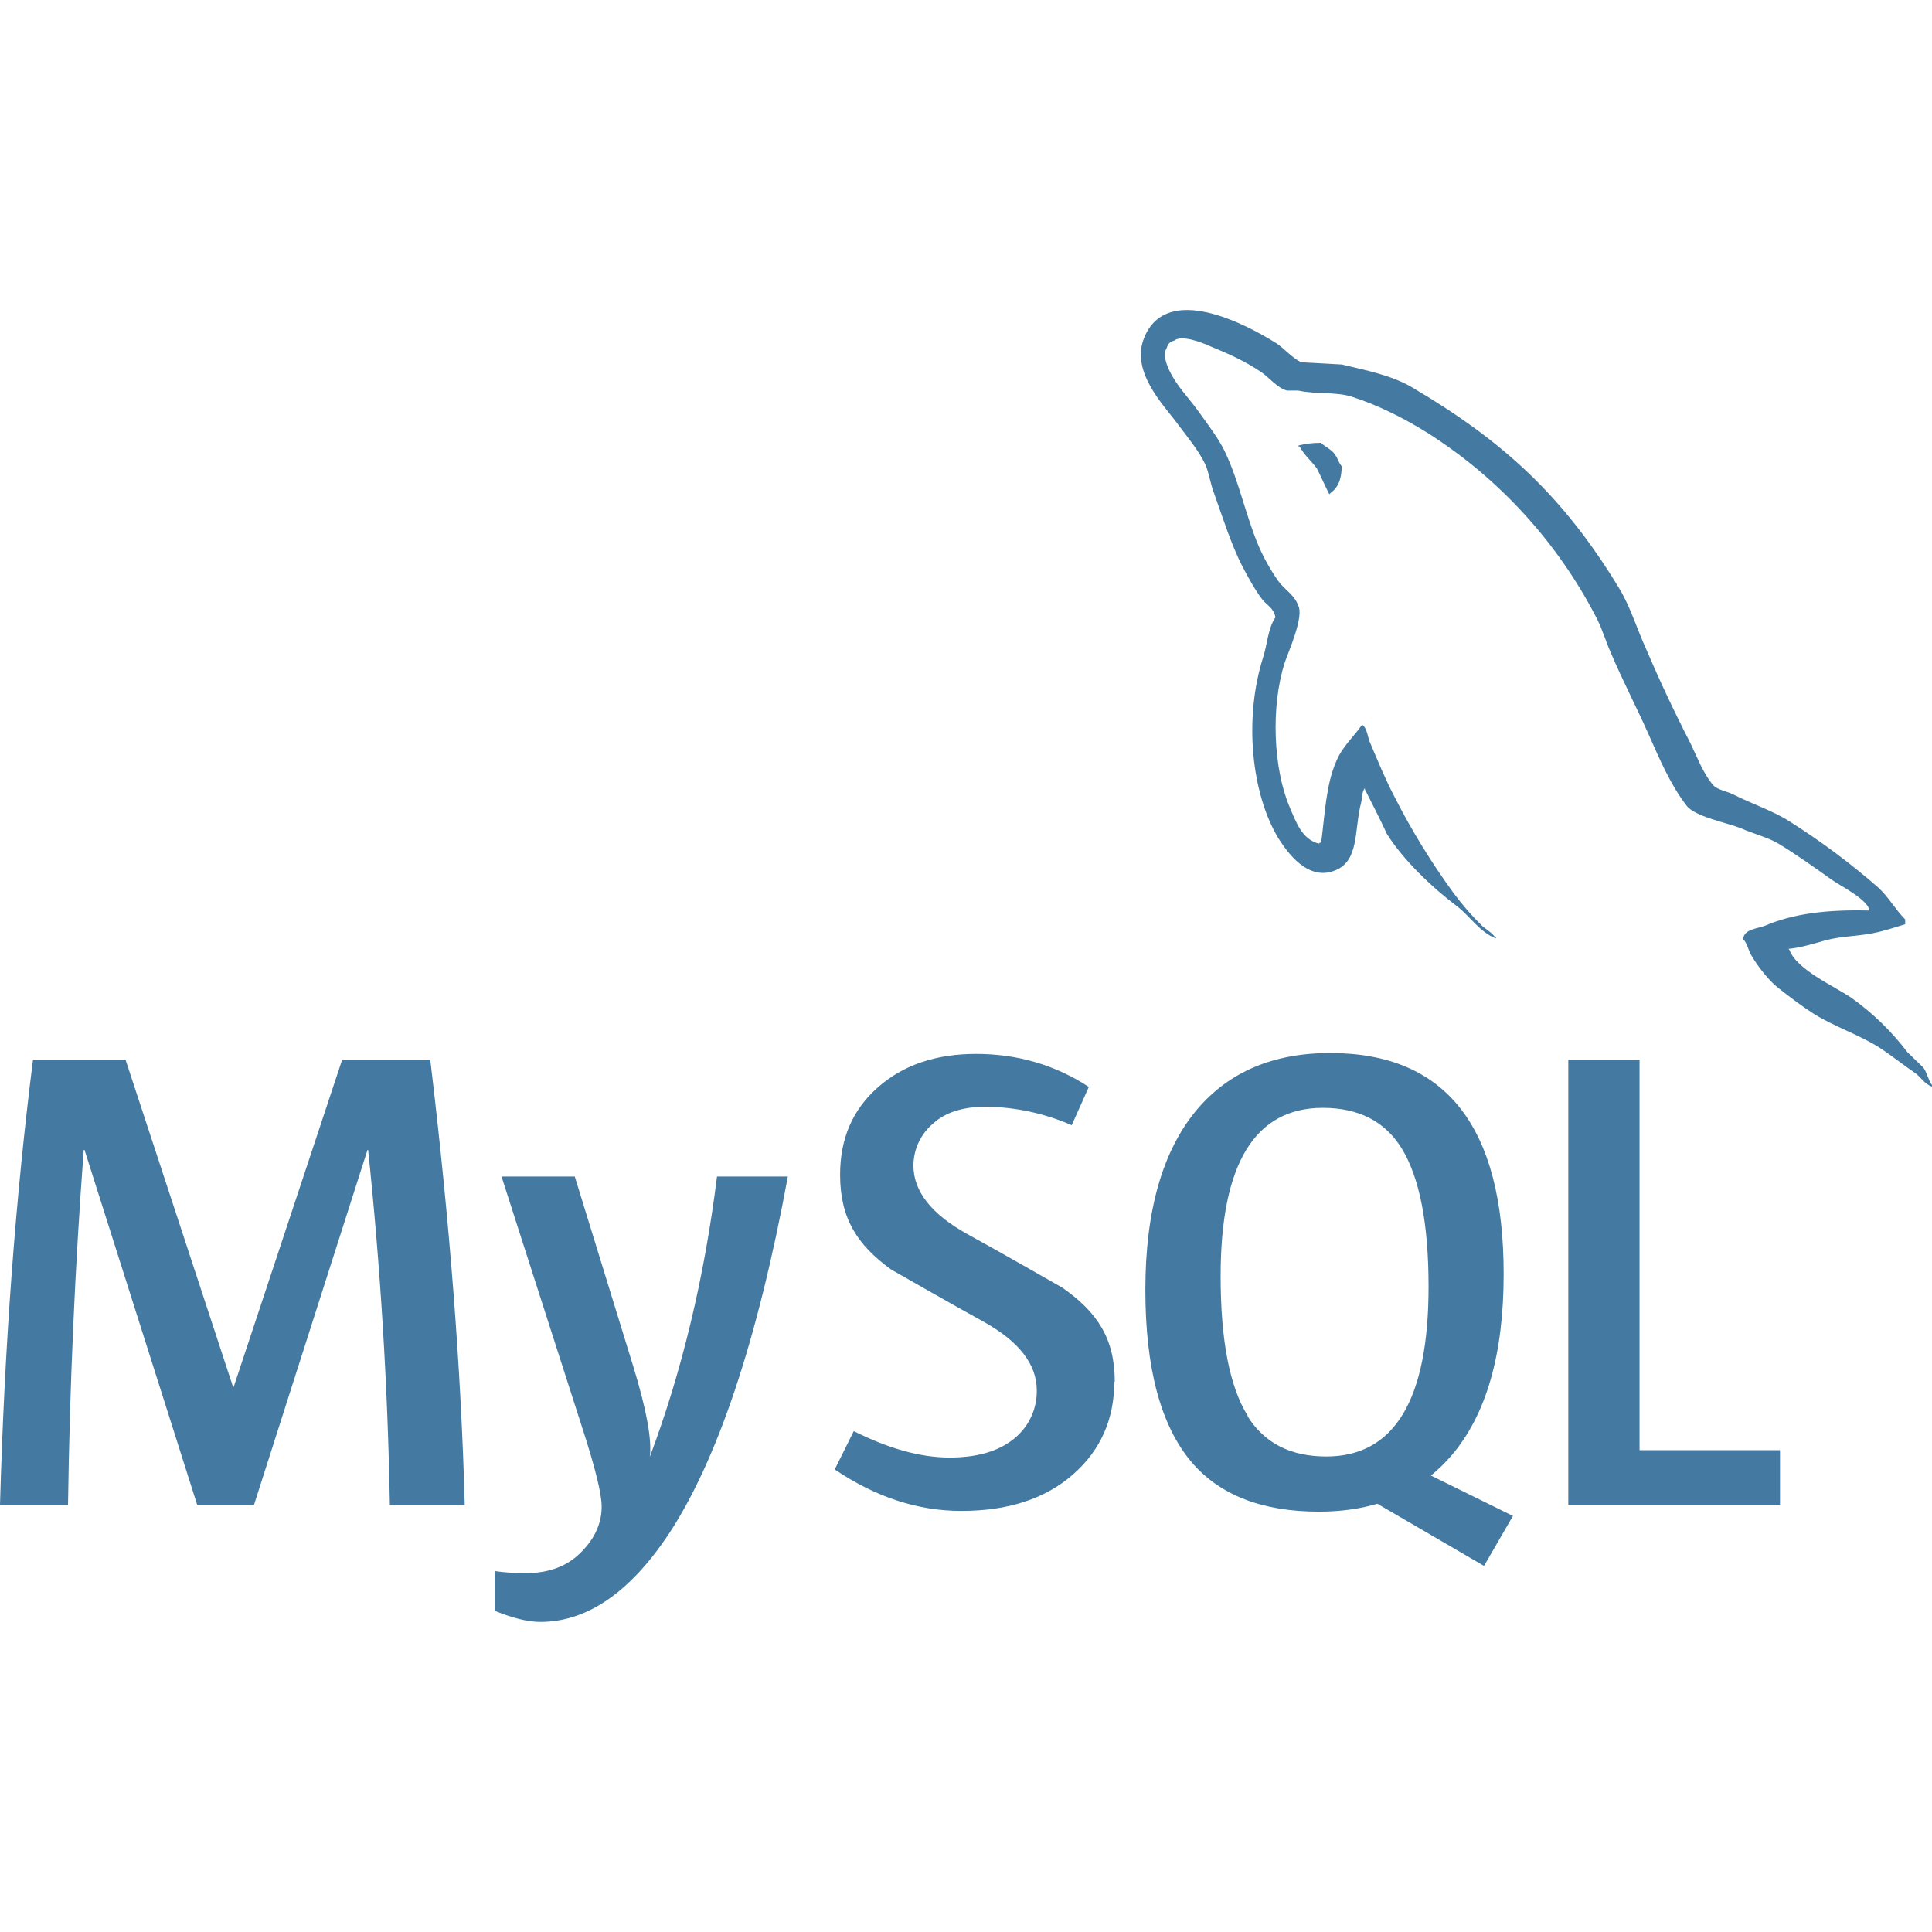
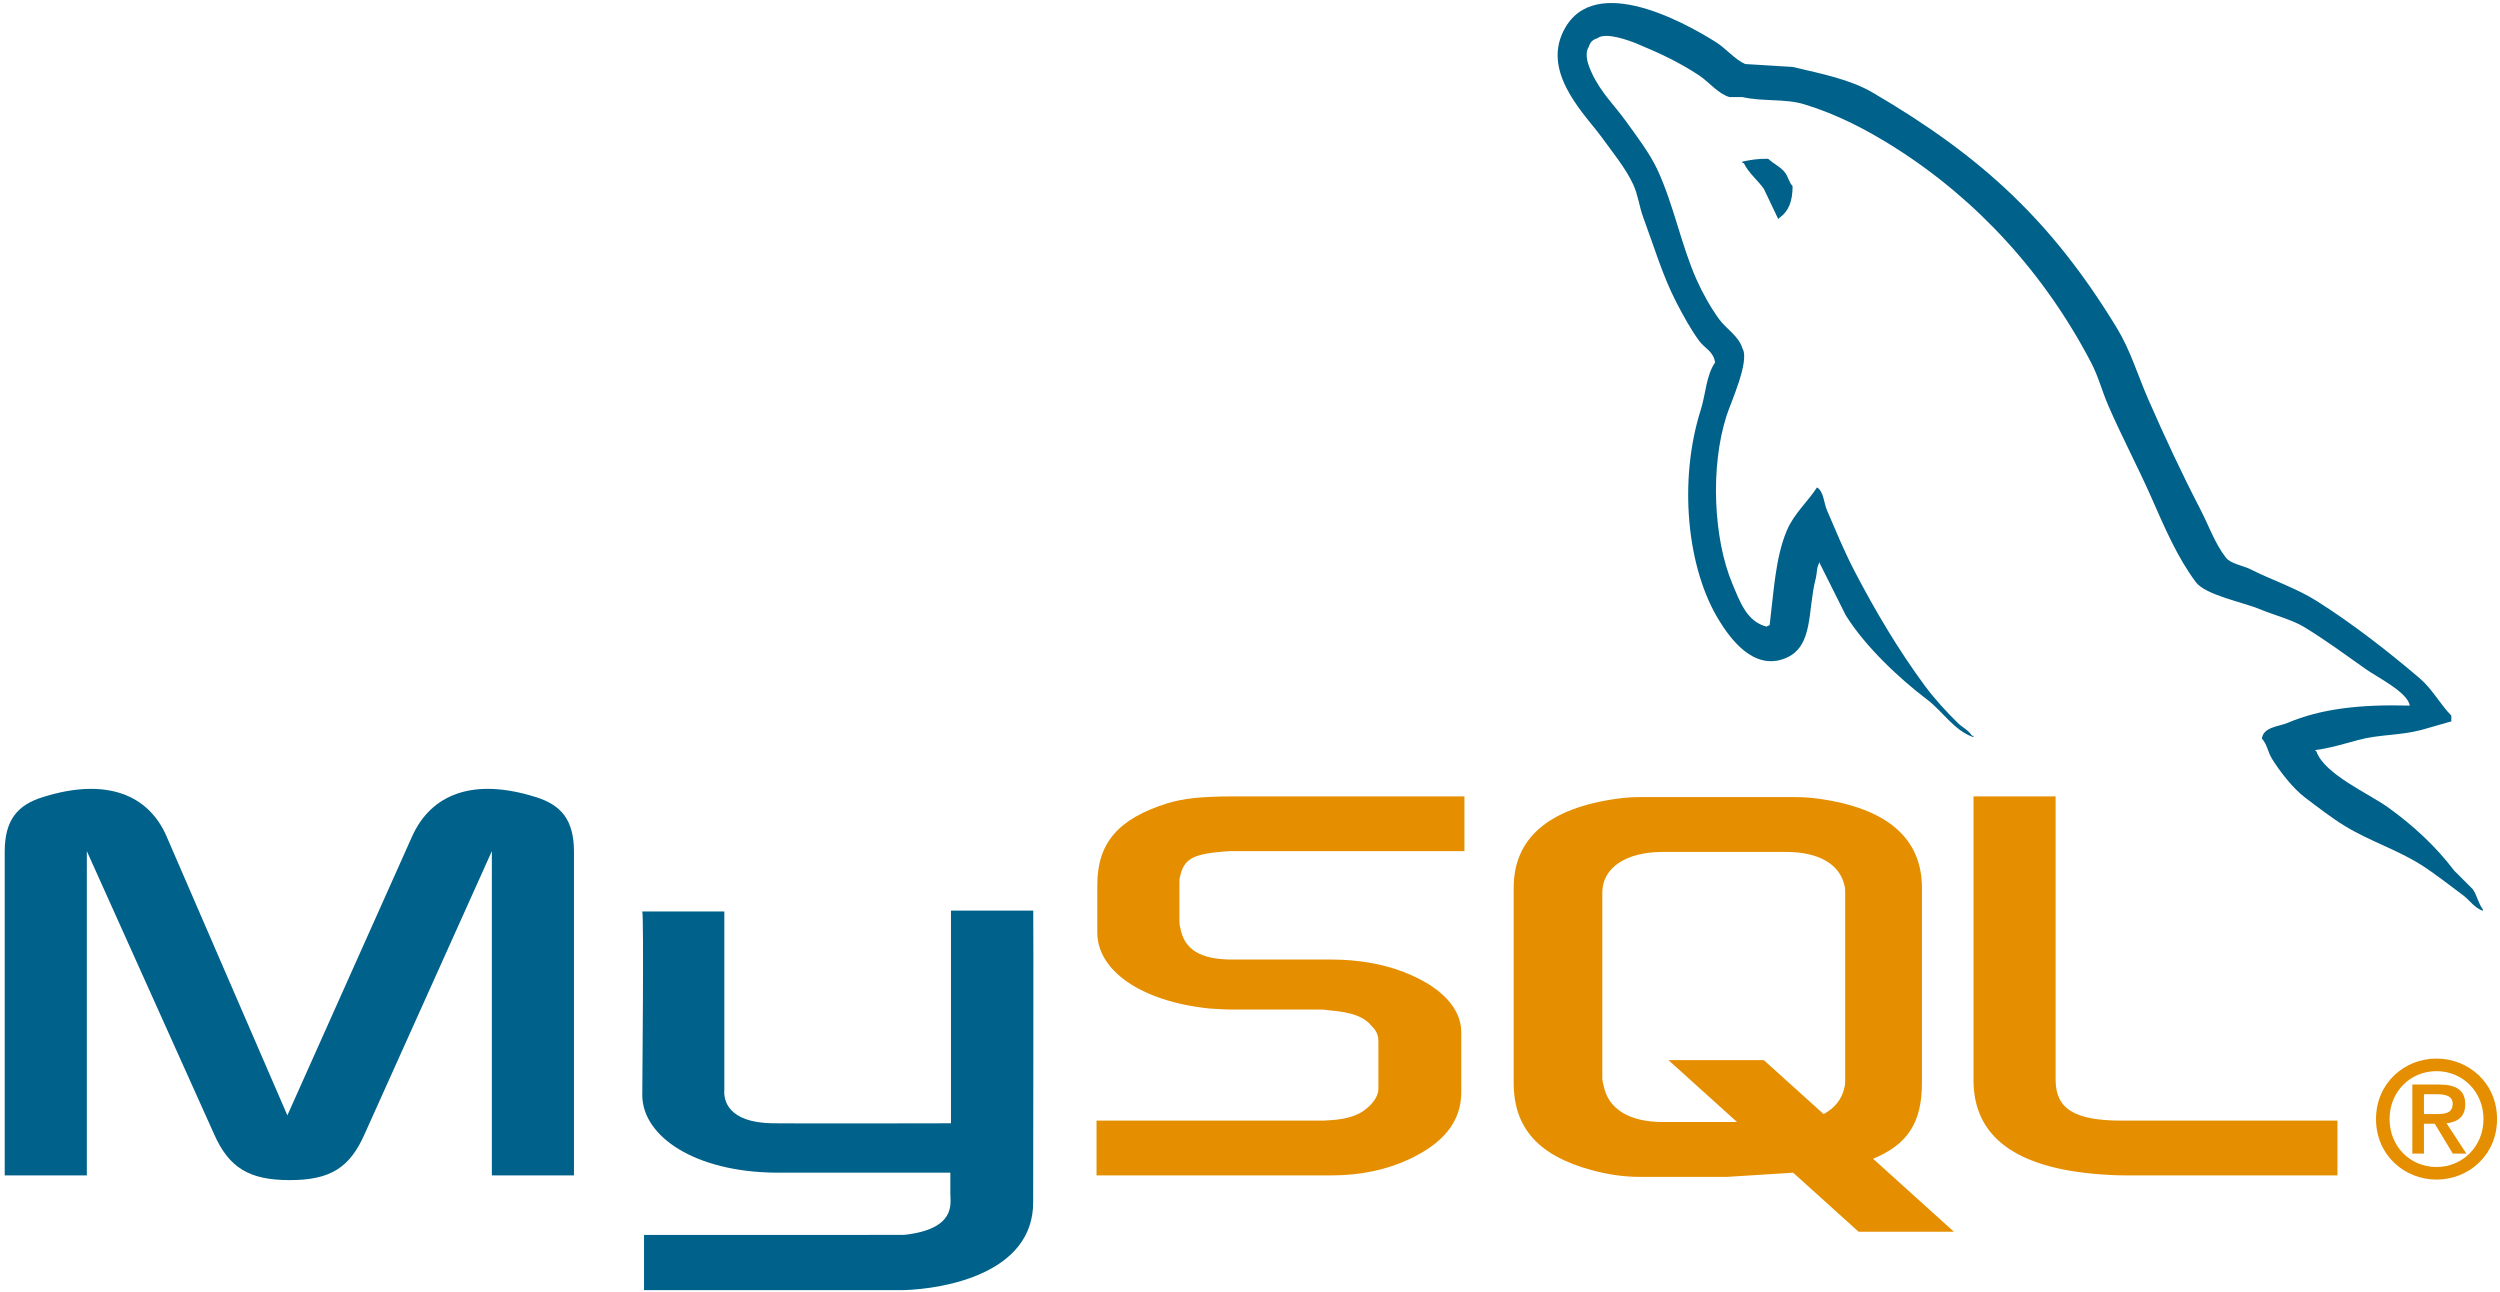
- <svg xmlns="http://www.w3.org/2000/svg" role="img" viewBox="0 0 24 24" fill="#4479A1">
-   <path d="M16.405 5.501c-.115 0-.193.014-.274.033v.013h.014c.054.104.146.18.214.273.054.107.1.214.154.32l.014-.015c.094-.066.14-.172.14-.333-.04-.047-.046-.094-.08-.14-.04-.067-.126-.1-.18-.153zM5.77 18.695h-.927a50.854 50.854 0 00-.27-4.41h-.008l-1.41 4.41H2.45l-1.4-4.41h-.01a72.892 72.892 0 00-.195 4.41H0c.055-1.966.192-3.81.41-5.53h1.15l1.335 4.064h.008l1.347-4.064h1.095c.242 2.015.384 3.86.428 5.53zm4.017-4.08c-.378 2.045-.876 3.533-1.492 4.46-.482.716-1.01 1.073-1.583 1.073-.153 0-.34-.046-.566-.138v-.494c.11.017.24.026.386.026.268 0 .483-.075.647-.222.197-.18.295-.382.295-.605 0-.155-.077-.47-.23-.944L6.23 14.615h.91l.727 2.36c.164.536.233.91.205 1.123.4-1.064.678-2.227.835-3.483zm12.325 4.08h-2.63v-5.53h.885v4.85h1.745zm-3.32.135l-1.016-.5c.09-.076.177-.158.255-.25.433-.506.648-1.258.648-2.253 0-1.83-.718-2.746-2.155-2.746-.704 0-1.254.232-1.65.697-.43.508-.646 1.256-.646 2.245 0 .972.19 1.686.574 2.14.35.41.877.615 1.583.615.264 0 .506-.033.725-.098l1.325.772.36-.622zM15.5 17.588c-.225-.36-.337-.94-.337-1.736 0-1.393.424-2.09 1.27-2.09.443 0 .77.167.977.5.224.362.336.936.336 1.723 0 1.404-.424 2.108-1.27 2.108-.445 0-.77-.167-.978-.5zm-1.658-.425c0 .47-.172.856-.516 1.156-.344.3-.803.45-1.384.45-.543 0-1.064-.172-1.573-.515l.237-.476c.438.22.833.328 1.19.328.332 0 .593-.073.783-.22a.754.754 0 00.3-.615c0-.33-.23-.61-.648-.845-.388-.213-1.163-.657-1.163-.657-.422-.307-.632-.636-.632-1.177 0-.45.157-.81.47-1.085.315-.278.72-.415 1.22-.415.512 0 .98.136 1.4.41l-.213.476a2.726 2.726 0 00-1.064-.23c-.283 0-.502.068-.654.206a.685.685 0 00-.248.524c0 .328.234.61.666.85.393.215 1.187.67 1.187.67.433.305.648.63.648 1.168zm9.382-5.852c-.535-.014-.95.04-1.297.188-.1.04-.26.04-.274.167.055.053.063.14.11.214.08.134.218.313.346.407.14.11.28.216.427.31.26.16.555.255.81.416.145.094.293.213.44.313.073.05.12.14.214.172v-.02c-.046-.06-.06-.147-.105-.214-.067-.067-.134-.127-.2-.193a3.223 3.223 0 00-.695-.675c-.214-.146-.682-.35-.77-.595l-.013-.014c.146-.013.32-.066.46-.106.227-.06.435-.047.67-.106.106-.027.213-.06.32-.094v-.06c-.12-.12-.21-.283-.334-.395a8.867 8.867 0 00-1.104-.823c-.21-.134-.476-.22-.697-.334-.08-.04-.214-.06-.26-.127-.12-.146-.19-.34-.275-.514a17.69 17.69 0 01-.547-1.163c-.12-.262-.193-.523-.34-.763-.69-1.137-1.437-1.826-2.586-2.5-.247-.14-.543-.2-.856-.274-.167-.008-.334-.02-.5-.027-.11-.047-.216-.174-.31-.235-.38-.24-1.364-.76-1.644-.072-.18.434.267.862.422 1.082.115.153.26.328.34.5.047.116.06.235.107.356.106.294.207.622.347.897.073.14.153.287.247.413.054.073.146.107.167.227-.094.136-.1.334-.154.5-.24.757-.146 1.693.194 2.25.107.166.362.534.703.393.3-.12.234-.5.32-.835.02-.08.007-.133.048-.187v.015c.094.188.188.367.274.555.206.328.566.668.867.895.16.12.287.328.487.402v-.02h-.015c-.043-.058-.1-.086-.154-.133a3.445 3.445 0 01-.35-.4 8.76 8.76 0 01-.747-1.218c-.11-.21-.202-.436-.29-.643-.04-.08-.04-.2-.107-.24-.1.146-.247.273-.32.453-.127.288-.14.642-.188 1.01-.027.007-.014 0-.027.014-.214-.052-.287-.274-.367-.46-.2-.475-.233-1.238-.06-1.785.047-.14.247-.582.167-.716-.042-.127-.174-.2-.247-.303a2.478 2.478 0 01-.24-.427c-.16-.374-.24-.788-.414-1.162-.08-.173-.22-.354-.334-.513-.127-.18-.267-.307-.368-.52-.033-.073-.08-.194-.027-.274.014-.054.042-.075.094-.09.088-.072.335.022.422.062.247.1.455.194.662.334.094.066.195.193.315.226h.14c.214.047.455.014.655.073.355.114.675.28.962.46a5.953 5.953 0 012.085 2.286c.08.154.115.295.188.455.14.33.313.663.455.982.14.315.275.636.476.897.1.14.502.213.682.286.133.06.34.115.46.188.23.14.454.3.67.454.11.076.443.243.463.378z" />
+ <svg xmlns="http://www.w3.org/2000/svg" width="391pt" height="202pt" viewBox="0 0 391 202">
+   <g transform="translate(0.738281, 121.593)" style="fill:#00618a; fill-rule:nonzero; stroke:none; stroke-width:0.871; stroke-linecap:butt; stroke-linejoin:miter; stroke-dasharray:none;">
+     <path d="M0 62.235 C0 62.235 12.842 62.235 12.842 62.235 C12.842 62.235 12.842 11.524 12.842 11.524 C12.842 11.524 32.723 55.732 32.723 55.732 C35.068 61.083 38.279 62.976 44.576 62.976 C50.874 62.976 53.961 61.083 56.308 55.732 C56.308 55.732 76.188 11.524 76.188 11.524 C76.188 11.524 76.188 62.235 76.188 62.235 C76.188 62.235 89.03 62.235 89.03 62.235 C89.03 62.235 89.03 11.607 89.03 11.607 C89.03 6.668 87.054 4.28 82.98 3.046 C73.225 0 66.68 2.634 63.716 9.22 C63.716 9.22 44.206 52.85 44.206 52.85 C44.206 52.85 25.314 9.22 25.314 9.22 C22.474 2.634 15.806 0 6.051 3.046 C1.976 4.28 0 6.668 0 11.607 C0 11.607 0 62.235 0 62.235 Z" />
+   </g>
+   <g transform="translate(100.444, 142.416)" style="fill:#00618a; fill-rule:nonzero; stroke:none; stroke-width:0.871; stroke-linecap:butt; stroke-linejoin:miter; stroke-dasharray:none;">
+     <path d="M0.002 0.136 C0.002 0.136 12.84 0.136 12.84 0.136 C12.84 0.136 12.84 28.074 12.84 28.074 C12.72 29.592 13.327 33.154 20.362 33.265 C23.951 33.321 48.062 33.265 48.287 33.265 C48.287 33.265 48.287 0 48.287 0 C48.287 0 61.155 0 61.155 0 C61.214 0 61.142 45.364 61.143 45.557 C61.214 56.745 47.261 59.175 40.83 59.363 C40.83 59.363 0.281 59.363 0.281 59.363 C0.281 59.363 0.281 50.724 0.281 50.724 C0.352 50.724 40.8 50.732 40.902 50.722 C49.167 49.849 48.191 45.741 48.19 44.358 C48.19 44.358 48.19 40.99 48.19 40.99 C48.19 40.99 20.895 40.99 20.895 40.99 C8.196 40.873 0.109 35.331 0.009 28.955 C0 28.364 0.283 0.415 0.002 0.136 Z" />
+   </g>
+   <g transform="translate(171.496, 124.557)" style="fill:#e48e00; fill-rule:nonzero; stroke:none; stroke-width:0.871; stroke-linecap:butt; stroke-linejoin:miter; stroke-dasharray:none;">
+     <path d="M0 59.271 C0 59.271 36.92 59.271 36.92 59.271 C41.242 59.271 45.441 58.366 48.775 56.801 C54.331 54.25 57.048 50.793 57.048 46.264 C57.048 46.264 57.048 36.88 57.048 36.88 C57.048 33.175 53.961 29.717 47.91 27.413 C44.699 26.177 40.748 25.519 36.92 25.519 C36.92 25.519 21.361 25.519 21.361 25.519 C16.176 25.519 13.706 23.955 13.089 20.498 C12.965 20.086 12.965 19.756 12.965 19.345 C12.965 19.345 12.965 13.501 12.965 13.501 C12.965 13.171 12.965 12.841 13.089 12.43 C13.706 9.796 15.065 9.054 19.633 8.643 C20.004 8.643 20.497 8.56 20.868 8.56 C20.868 8.56 57.542 8.56 57.542 8.56 C57.542 8.56 57.542 0 57.542 0 C57.542 0 21.485 0 21.485 0 C16.299 0 13.582 0.329 11.113 1.069 C3.457 3.457 0.123 7.244 0.123 13.83 C0.123 13.83 0.123 21.321 0.123 21.321 C0.123 27.084 6.668 32.023 17.657 33.175 C18.893 33.257 20.127 33.339 21.361 33.339 C21.361 33.339 34.697 33.339 34.697 33.339 C35.192 33.339 35.686 33.339 36.056 33.422 C40.131 33.752 41.859 34.492 43.095 35.974 C43.835 36.714 44.082 37.456 44.082 38.279 C44.082 38.279 44.082 45.77 44.082 45.77 C44.082 46.676 43.465 47.829 42.231 48.816 C41.119 49.804 39.267 50.463 36.797 50.628 C36.303 50.628 35.933 50.71 35.439 50.71 C35.439 50.71 0 50.71 0 50.71 C0 50.71 0 59.271 0 59.271 Z" />
+   </g>
+   <g transform="translate(308.656, 124.557)" style="fill:#e48e00; fill-rule:nonzero; stroke:none; stroke-width:0.871; stroke-linecap:butt; stroke-linejoin:miter; stroke-dasharray:none;">
+     <path d="M0 44.371 C0 53.179 6.544 58.119 19.757 59.107 C20.991 59.189 22.227 59.271 23.461 59.271 C23.461 59.271 56.925 59.271 56.925 59.271 C56.925 59.271 56.925 50.71 56.925 50.71 C56.925 50.71 23.214 50.71 23.214 50.71 C15.682 50.71 12.842 48.816 12.842 44.289 C12.842 44.289 12.842 0 12.842 0 C12.842 0 0 0 0 0 C0 0 0 44.371 0 44.371 Z" />
+   </g>
+   <g transform="translate(236.74, 124.666)" style="fill:#e48e00; fill-rule:nonzero; stroke:none; stroke-width:0.871; stroke-linecap:butt; stroke-linejoin:miter; stroke-dasharray:none;">
+     <path d="M0 44.711 C0 44.711 0 14.189 0 14.189 C0 6.435 5.445 1.732 16.209 0.247 C17.323 0.083 18.561 0 19.674 0 C19.674 0 44.05 0 44.05 0 C45.287 0 46.402 0.083 47.639 0.247 C58.404 1.732 63.848 6.435 63.848 14.189 C63.848 14.189 63.848 44.711 63.848 44.711 C63.848 51.002 61.536 54.369 56.207 56.563 C56.207 56.563 68.857 67.981 68.857 67.981 C68.857 67.981 53.946 67.981 53.946 67.981 C53.946 67.981 43.712 58.743 43.712 58.743 C43.712 58.743 33.409 59.396 33.409 59.396 C33.409 59.396 19.674 59.396 19.674 59.396 C17.323 59.396 14.849 59.065 12.126 58.323 C3.96 56.096 0 51.806 0 44.711 Z M13.861 43.969 C13.861 44.382 13.984 44.794 14.108 45.289 C14.85 48.836 18.191 50.816 23.264 50.816 C23.264 50.816 34.931 50.816 34.931 50.816 C34.931 50.816 24.214 41.141 24.214 41.141 C24.214 41.141 39.125 41.141 39.125 41.141 C39.125 41.141 48.472 49.579 48.472 49.579 C50.194 48.661 51.328 47.257 51.724 45.454 C51.847 45.042 51.847 44.629 51.847 44.217 C51.847 44.217 51.847 14.932 51.847 14.932 C51.847 14.602 51.847 14.189 51.724 13.776 C50.981 10.477 47.64 8.58 42.691 8.58 C42.691 8.58 23.264 8.58 23.264 8.58 C17.573 8.58 13.861 11.055 13.861 14.932 C13.861 14.932 13.861 43.969 13.861 43.969 Z" />
+   </g>
+   <g transform="translate(241.59, -4.64258)" style="fill:#00618a; fill-rule:nonzero; stroke:none; stroke-width:0.871; stroke-linecap:butt; stroke-linejoin:miter; stroke-dasharray:none;">
+     <path d="M135.289 114.997 C127.395 114.783 121.365 115.517 116.21 117.691 C114.745 118.309 112.409 118.325 112.17 120.161 C112.975 121.005 113.1 122.265 113.74 123.303 C114.971 125.295 117.049 127.964 118.903 129.364 C120.929 130.893 123.017 132.529 125.189 133.853 C129.052 136.209 133.365 137.554 137.085 139.914 C139.277 141.305 141.455 143.057 143.594 144.627 C144.651 145.403 145.362 146.61 146.736 147.096 C146.736 147.022 146.736 146.947 146.736 146.872 C146.014 145.953 145.828 144.689 145.165 143.729 C144.193 142.757 143.22 141.784 142.247 140.811 C139.394 137.024 135.772 133.698 131.922 130.935 C128.852 128.731 121.98 125.754 120.699 122.181 C120.624 122.106 120.55 122.031 120.474 121.956 C122.651 121.711 125.2 120.923 127.209 120.385 C130.584 119.48 133.6 119.714 137.085 118.814 C138.656 118.365 140.227 117.915 141.799 117.467 C141.799 117.167 141.799 116.869 141.799 116.569 C140.037 114.761 138.781 112.369 136.86 110.733 C131.834 106.453 126.348 102.177 120.699 98.611 C117.566 96.634 113.694 95.349 110.374 93.673 C109.257 93.109 107.295 92.816 106.557 91.877 C104.813 89.653 103.863 86.835 102.518 84.245 C99.7 78.819 96.933 72.894 94.437 67.186 C92.734 63.293 91.622 59.454 89.499 55.962 C79.307 39.205 68.336 29.091 51.341 19.149 C47.725 17.035 43.371 16.2 38.77 15.109 C36.302 14.96 33.832 14.81 31.363 14.66 C29.856 14.03 28.288 12.187 26.874 11.293 C21.244 7.736 6.803 0 2.633 10.171 C0 16.591 6.568 22.855 8.917 26.108 C10.566 28.391 12.677 30.949 13.855 33.516 C14.63 35.202 14.764 36.894 15.427 38.679 C17.059 43.075 18.478 47.858 20.589 51.922 C21.656 53.978 22.832 56.144 24.181 57.982 C25.008 59.11 26.425 59.607 26.649 61.35 C25.263 63.289 25.184 66.3 24.405 68.757 C20.897 79.818 22.22 93.567 27.323 101.754 C28.889 104.267 32.577 109.657 37.648 107.59 C42.084 105.783 41.093 100.184 42.362 95.244 C42.649 94.124 42.473 93.301 43.035 92.551 C43.035 92.625 43.035 92.7 43.035 92.775 C44.382 95.469 45.729 98.162 47.076 100.855 C50.066 105.671 55.373 110.704 59.87 114.1 C62.202 115.861 64.038 118.906 67.053 119.936 C67.053 119.861 67.053 119.787 67.053 119.711 C66.977 119.711 66.903 119.711 66.828 119.711 C66.244 118.8 65.33 118.423 64.584 117.691 C62.827 115.969 60.874 113.828 59.421 111.855 C55.331 106.302 51.716 100.224 48.423 93.897 C46.85 90.877 45.483 87.544 44.157 84.47 C43.646 83.284 43.652 81.492 42.587 80.878 C41.135 83.131 38.996 84.952 37.873 87.612 C36.077 91.864 35.845 97.05 35.18 102.427 C34.786 102.568 34.961 102.471 34.73 102.651 C31.604 101.897 30.505 98.679 29.344 95.918 C26.405 88.936 25.859 77.692 28.445 69.655 C29.114 67.576 32.138 61.026 30.914 59.105 C30.33 57.188 28.402 56.08 27.323 54.615 C25.988 52.805 24.655 50.421 23.731 48.33 C21.326 42.886 20.203 36.774 17.671 31.271 C16.461 28.641 14.414 25.979 12.733 23.64 C10.872 21.049 8.788 19.141 7.346 16.007 C6.833 14.894 6.136 13.111 6.897 11.967 C7.139 11.194 7.48 10.872 8.244 10.62 C9.546 9.616 13.172 10.954 14.528 11.518 C18.128 13.013 21.132 14.437 24.181 16.456 C25.645 17.427 27.125 19.304 28.894 19.823 C29.567 19.823 30.241 19.823 30.914 19.823 C34.074 20.55 37.614 20.049 40.566 20.945 C45.784 22.531 50.46 24.998 54.707 27.68 C67.645 35.849 78.223 47.478 85.459 61.35 C86.623 63.583 87.127 65.715 88.152 68.084 C90.221 72.861 92.827 77.777 94.885 82.449 C96.939 87.11 98.941 91.814 101.844 95.693 C103.371 97.732 109.266 98.826 111.945 99.958 C113.823 100.752 116.9 101.579 118.679 102.651 C122.077 104.701 125.369 107.141 128.556 109.386 C130.149 110.508 135.045 112.969 135.289 114.997 Z" />
+   </g>
+   <g transform="translate(272.504, 24.8027)" style="fill:#00618a; fill-rule:evenodd; stroke:none; stroke-width:0.871; stroke-linecap:butt; stroke-linejoin:miter; stroke-dasharray:none;">
+     <path d="M4.041 0.03 C2.395 0 1.231 0.21 0 0.479 C0 0.554 0 0.629 0 0.703 C0.075 0.703 0.15 0.703 0.225 0.703 C1.01 2.316 2.396 3.354 3.367 4.744 C4.115 6.316 4.863 7.887 5.612 9.457 C5.686 9.383 5.762 9.308 5.836 9.233 C7.226 8.254 7.863 6.687 7.856 4.295 C7.299 3.709 7.217 2.974 6.734 2.274 C6.092 1.343 4.85 0.814 4.041 0.03 Z" />
+   </g>
+   <g transform="translate(371.609, 165.56)" style="fill:#e48e00; fill-rule:evenodd; stroke:none; stroke-width:1; stroke-linecap:butt; stroke-linejoin:miter; stroke-dasharray:none;">
+     <path d="M0 9.463 C0 15.117 4.467 18.927 9.464 18.927 C14.461 18.927 18.928 15.117 18.928 9.463 C18.928 3.81 14.461 0 9.464 0 C4.467 0 0 3.81 0 9.463 Z M16.808 9.463 C16.808 13.753 13.528 16.959 9.464 16.959 C5.351 16.959 2.12 13.753 2.12 9.463 C2.12 5.173 5.351 1.967 9.464 1.967 C13.528 1.967 16.808 5.173 16.808 9.463 Z M12.014 14.864 C12.014 14.864 14.133 14.864 14.133 14.864 C14.133 14.864 11.03 10.12 11.03 10.12 C12.695 9.943 13.956 9.135 13.956 7.167 C13.956 4.971 12.569 4.063 9.894 4.063 C9.894 4.063 5.679 4.063 5.679 4.063 C5.679 4.063 5.679 14.864 5.679 14.864 C5.679 14.864 7.496 14.864 7.496 14.864 C7.496 14.864 7.496 10.195 7.496 10.195 C7.496 10.195 9.187 10.195 9.187 10.195 C9.187 10.195 12.014 14.864 12.014 14.864 Z M7.496 8.681 C7.496 8.681 7.496 5.577 7.496 5.577 C7.496 5.577 9.59 5.577 9.59 5.577 C10.676 5.577 11.988 5.779 11.988 7.041 C11.988 8.554 10.802 8.681 9.439 8.681 C9.439 8.681 7.496 8.681 7.496 8.681 Z" />
+   </g>
</svg>
